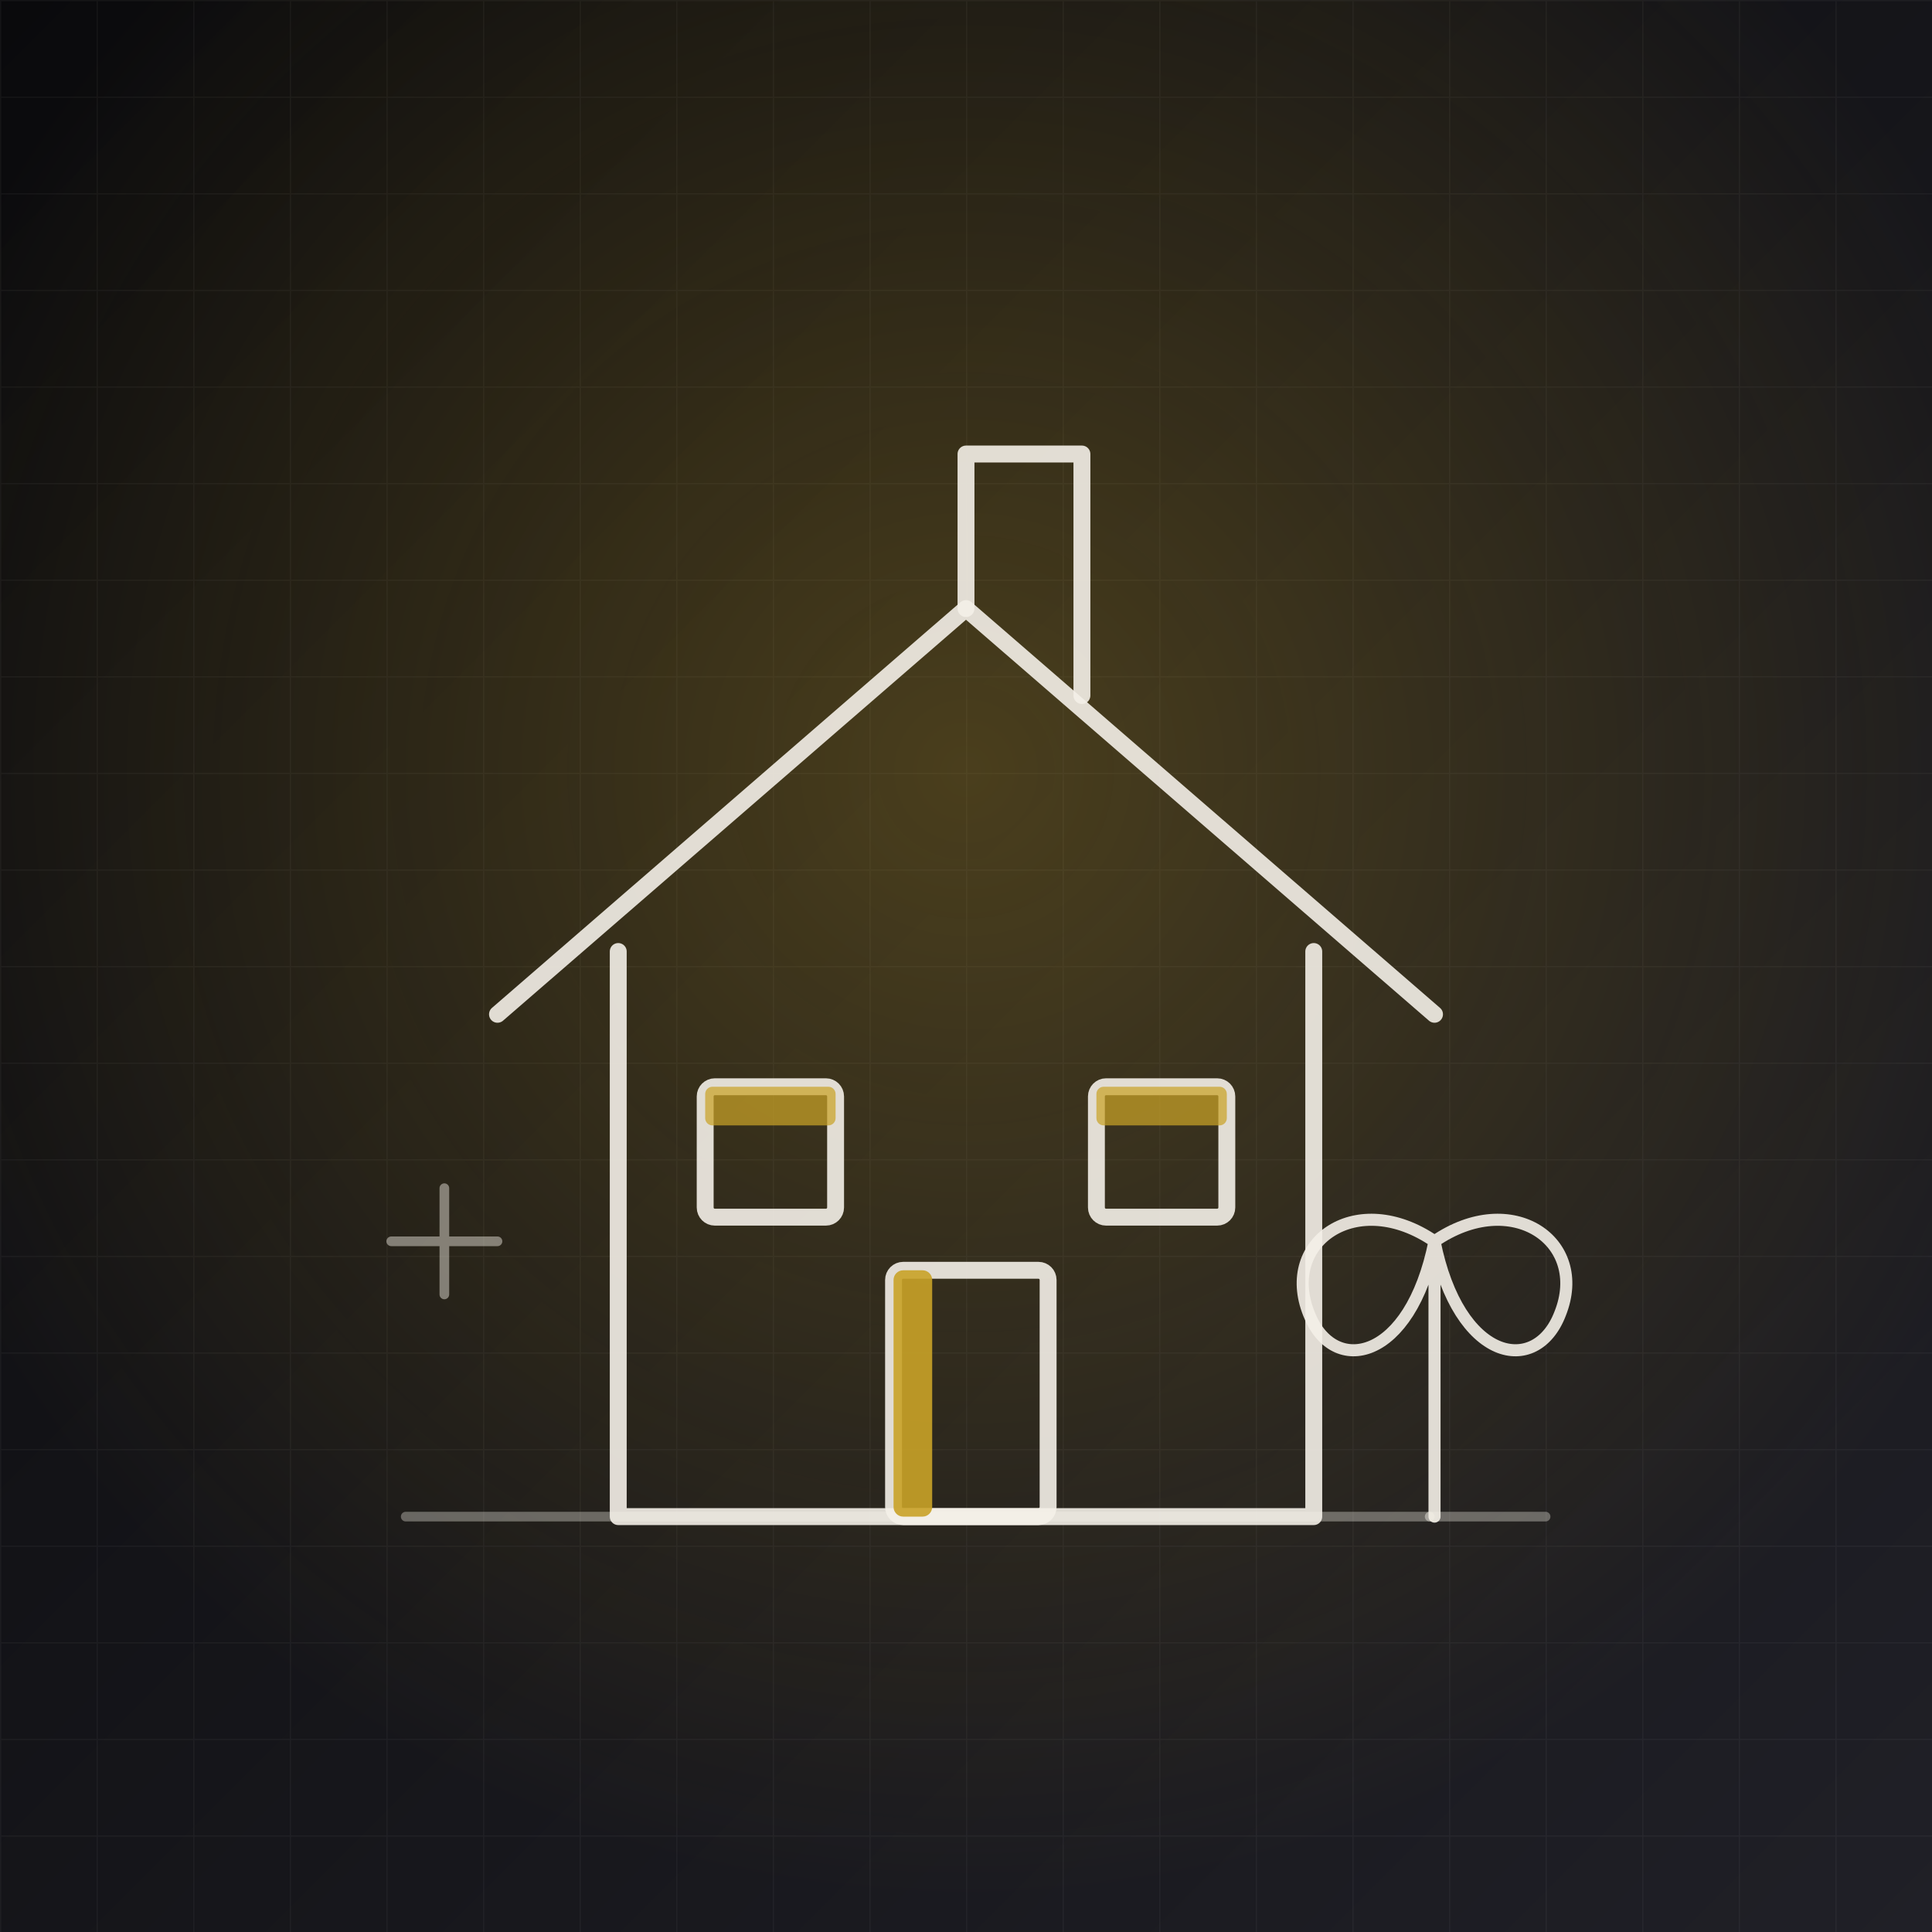
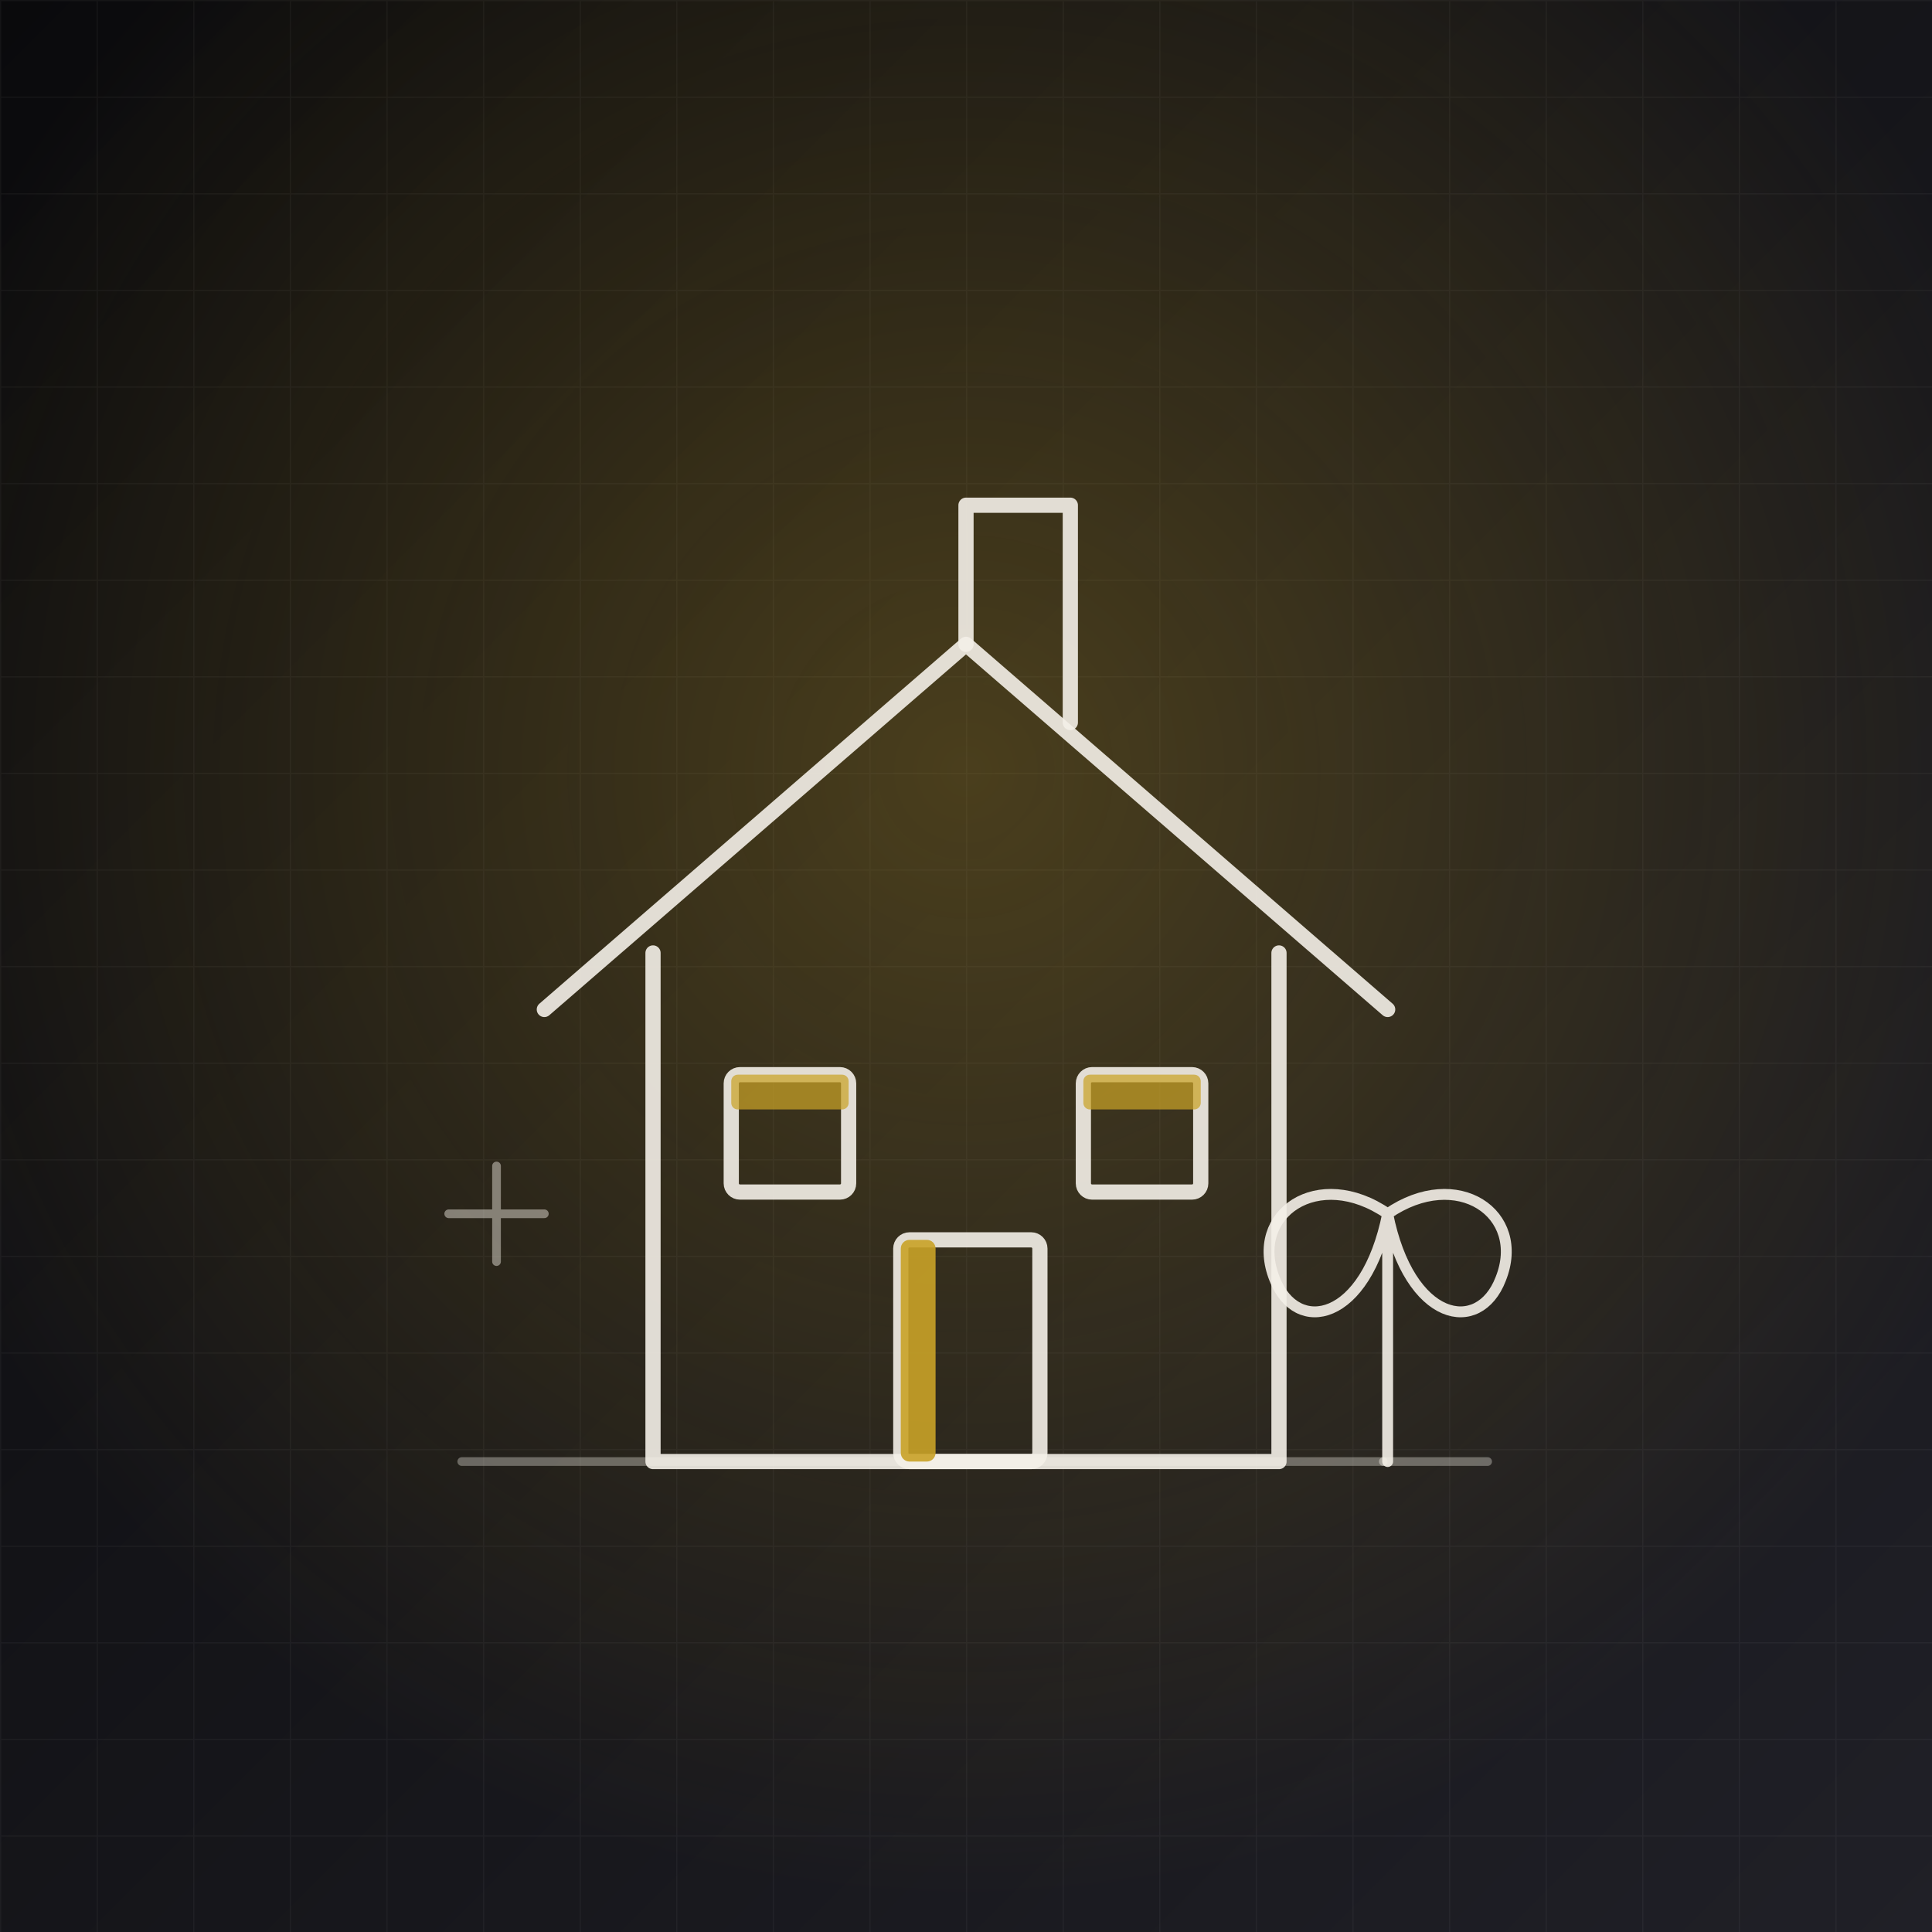
<svg xmlns="http://www.w3.org/2000/svg" viewBox="0 0 800 800" width="800" height="800" role="img" aria-label="Casas y viviendas">
  <defs>
    <linearGradient id="bg" x1="0" y1="0" x2="1" y2="1">
      <stop offset="0" stop-color="#0a0a0c" />
      <stop offset="1" stop-color="#202027" />
    </linearGradient>
    <radialGradient id="glow" cx="0.5" cy="0.4" r="0.58">
      <stop offset="0" stop-color="#c9a227" stop-opacity="0.30" />
      <stop offset="1" stop-color="#c9a227" stop-opacity="0" />
    </radialGradient>
    <pattern id="grid" width="40" height="40" patternUnits="userSpaceOnUse">
      <path d="M40 0H0V40" fill="none" stroke="#ffffff" stroke-opacity="0.04" stroke-width="1" />
    </pattern>
  </defs>
  <rect width="800" height="800" fill="url(#bg)" />
  <rect width="800" height="800" fill="url(#grid)" />
  <rect width="800" height="800" fill="url(#glow)" />
-   <g fill="none" stroke="#f4f0e8" stroke-opacity="0.9" stroke-width="7" stroke-linecap="round" stroke-linejoin="round">
-     <path d="M206 420l194-168 194 168" />
-     <path d="M256 394v234h288V394" />
-     <path d="M400 252v-64h48v100" />
-     <rect x="370" y="526" width="64" height="102" rx="4" />
-     <rect x="292" y="450" width="54" height="54" rx="4" />
-     <rect x="454" y="450" width="54" height="54" rx="4" />
-     <path d="M594 628V514M594 514c-32-22-64 0-52 30 10 26 42 20 52-30ZM594 514c32-22 64 0 52 30-10 26-42 20-52-30Z" stroke-width="5" />
-     <path d="M168 628h472" stroke-width="4" stroke-opacity="0.35" />
-     <path d="M206 514h-44M184 492v44M592 628h0" stroke-width="4" stroke-opacity="0.45" />
-   </g>
-   <g fill="#c9a227" fill-opacity="0.9">
-     <rect x="370" y="526" width="16" height="102" rx="4" />
-     <rect x="292" y="450" width="54" height="16" rx="3" opacity="0.8" />
-     <rect x="454" y="450" width="54" height="16" rx="3" opacity="0.8" />
+   <g class="art-frame" transform="translate(400 400) scale(0.9) translate(-400 -400)">
+     <g fill="none" stroke="#f4f0e8" stroke-opacity="0.9" stroke-width="7" stroke-linecap="round" stroke-linejoin="round">
+       <path d="M206 420l194-168 194 168" />
+       <path d="M256 394v234h288V394" />
+       <path d="M400 252v-64h48v100" />
+       <rect x="370" y="526" width="64" height="102" rx="4" />
+       <rect x="292" y="450" width="54" height="54" rx="4" />
+       <rect x="454" y="450" width="54" height="54" rx="4" />
+       <path d="M594 628V514M594 514c-32-22-64 0-52 30 10 26 42 20 52-30ZM594 514c32-22 64 0 52 30-10 26-42 20-52-30Z" stroke-width="5" />
+       <path d="M168 628h472" stroke-width="4" stroke-opacity="0.35" />
+       <path d="M206 514h-44M184 492v44M592 628h0" stroke-width="4" stroke-opacity="0.45" />
+     </g>
+     <g fill="#c9a227" fill-opacity="0.9">
+       <rect x="370" y="526" width="16" height="102" rx="4" />
+       <rect x="292" y="450" width="54" height="16" rx="3" opacity="0.8" />
+       <rect x="454" y="450" width="54" height="16" rx="3" opacity="0.8" />
+     </g>
  </g>
</svg>
